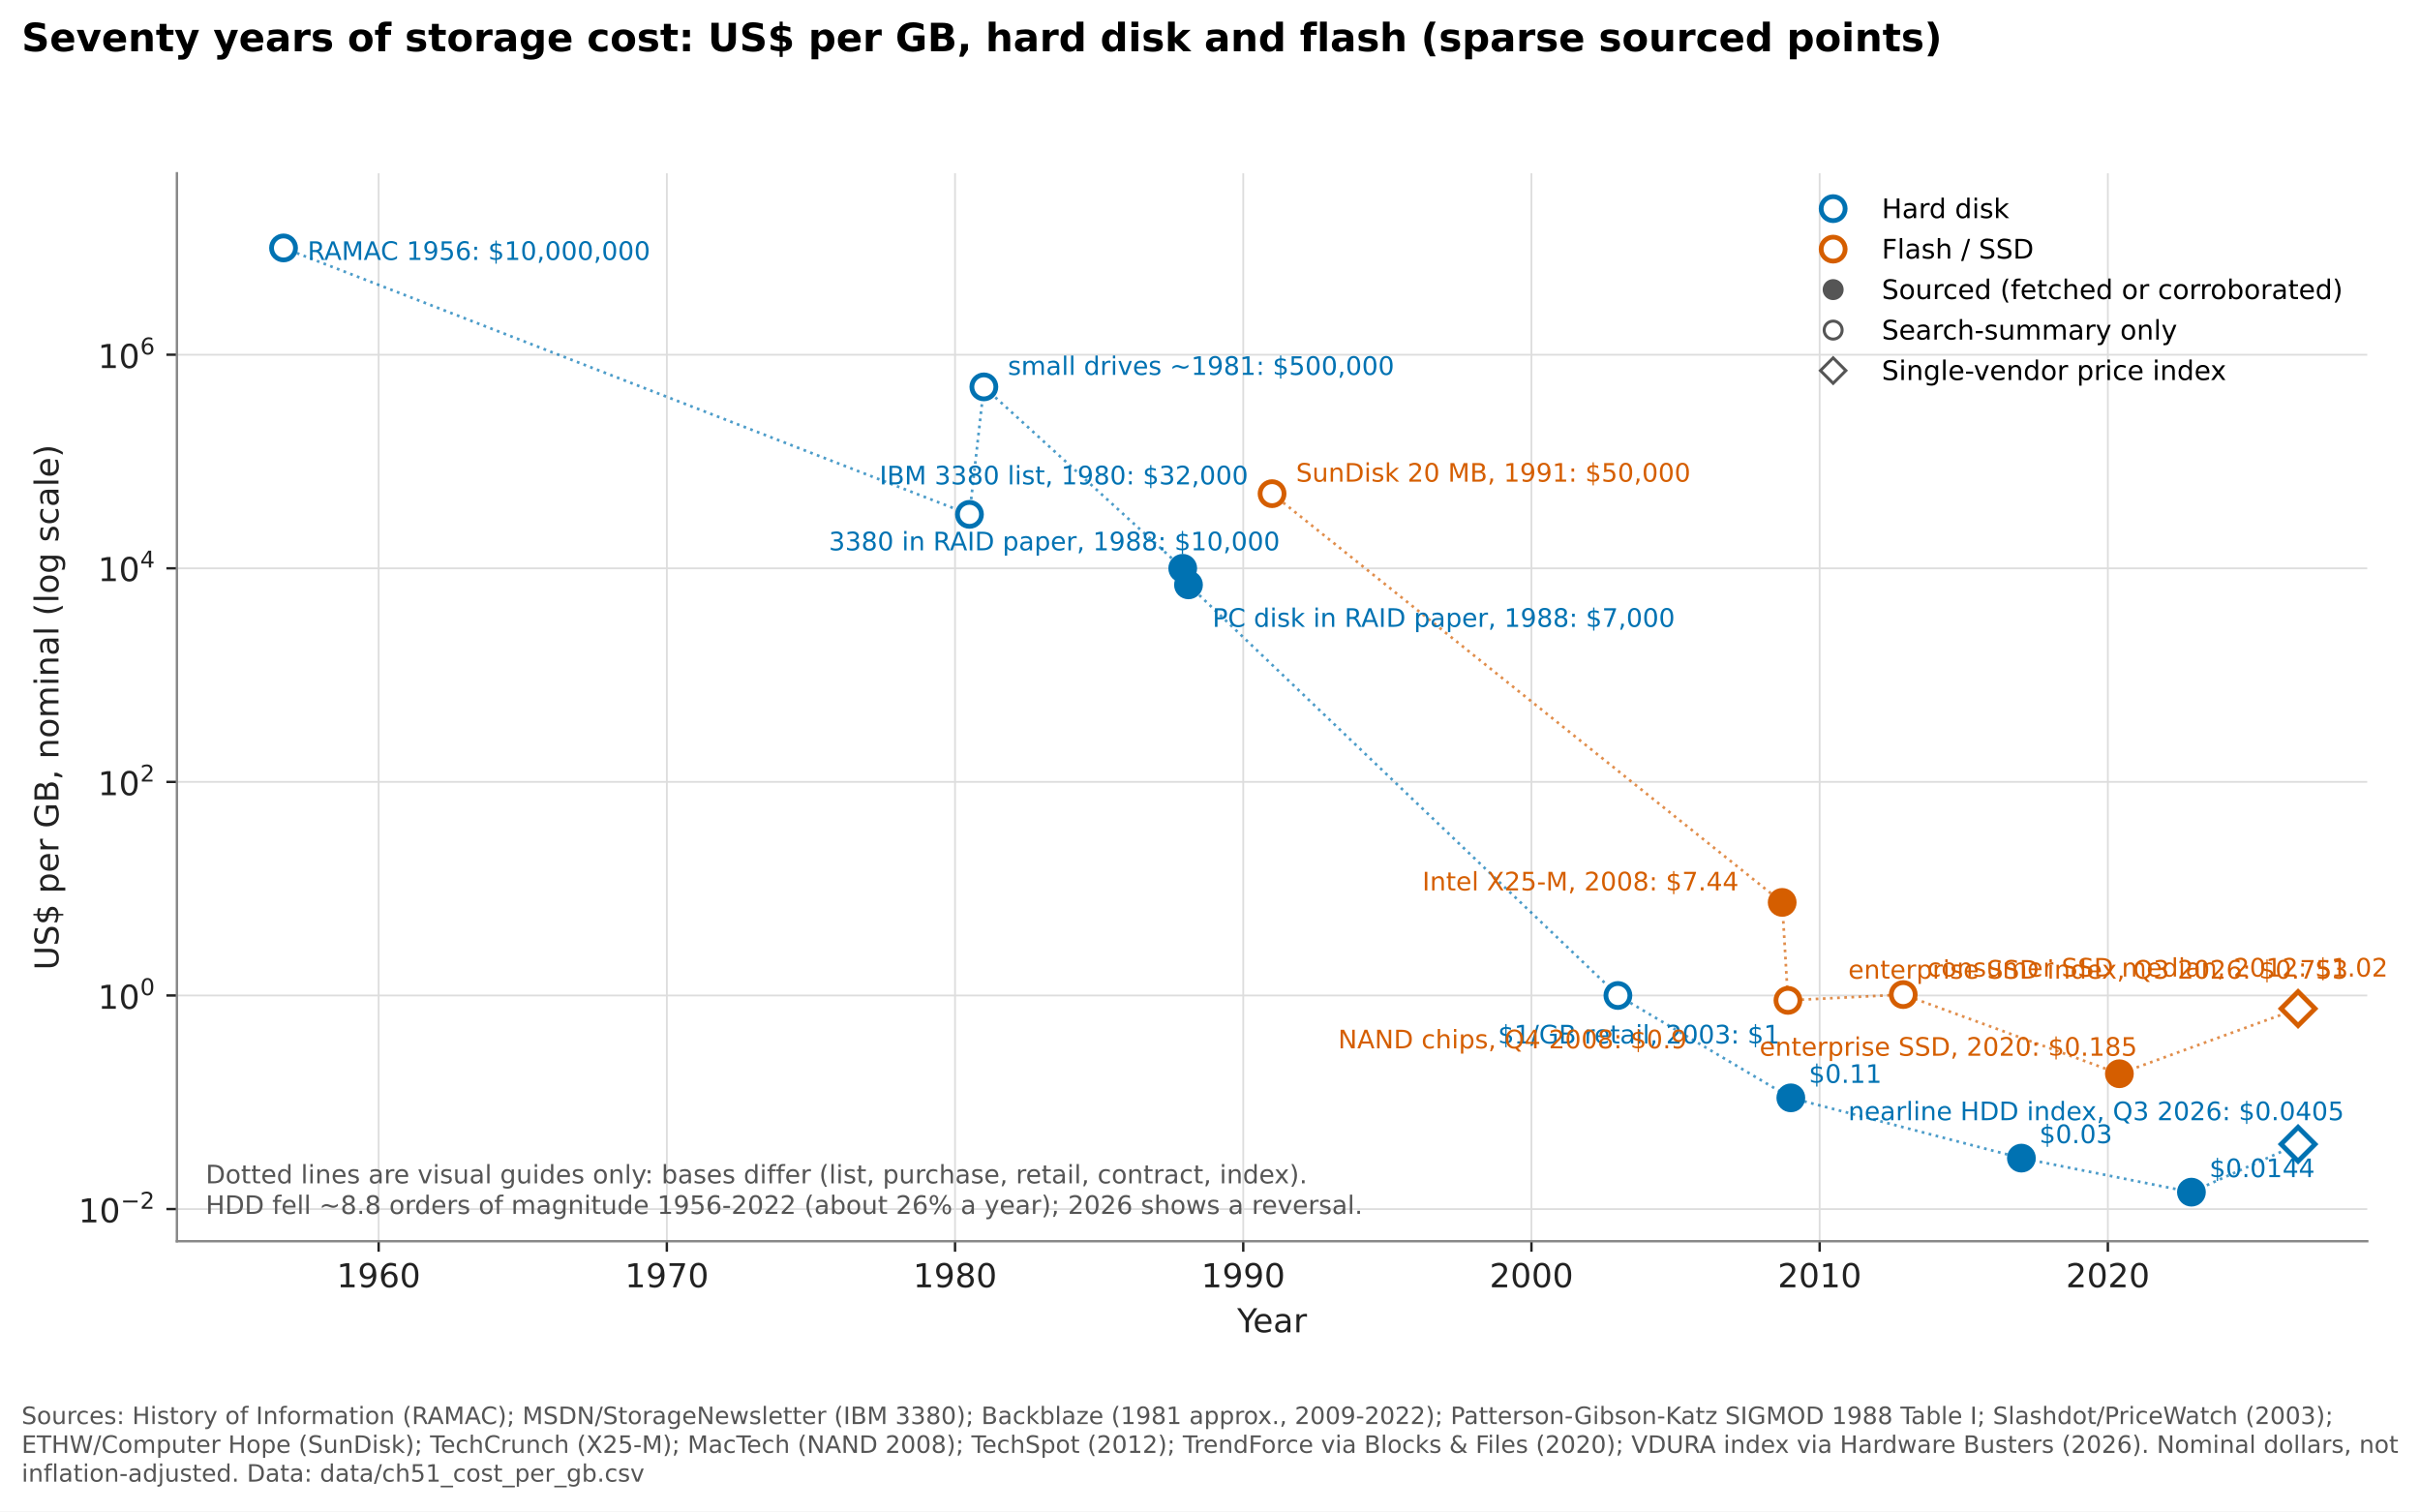
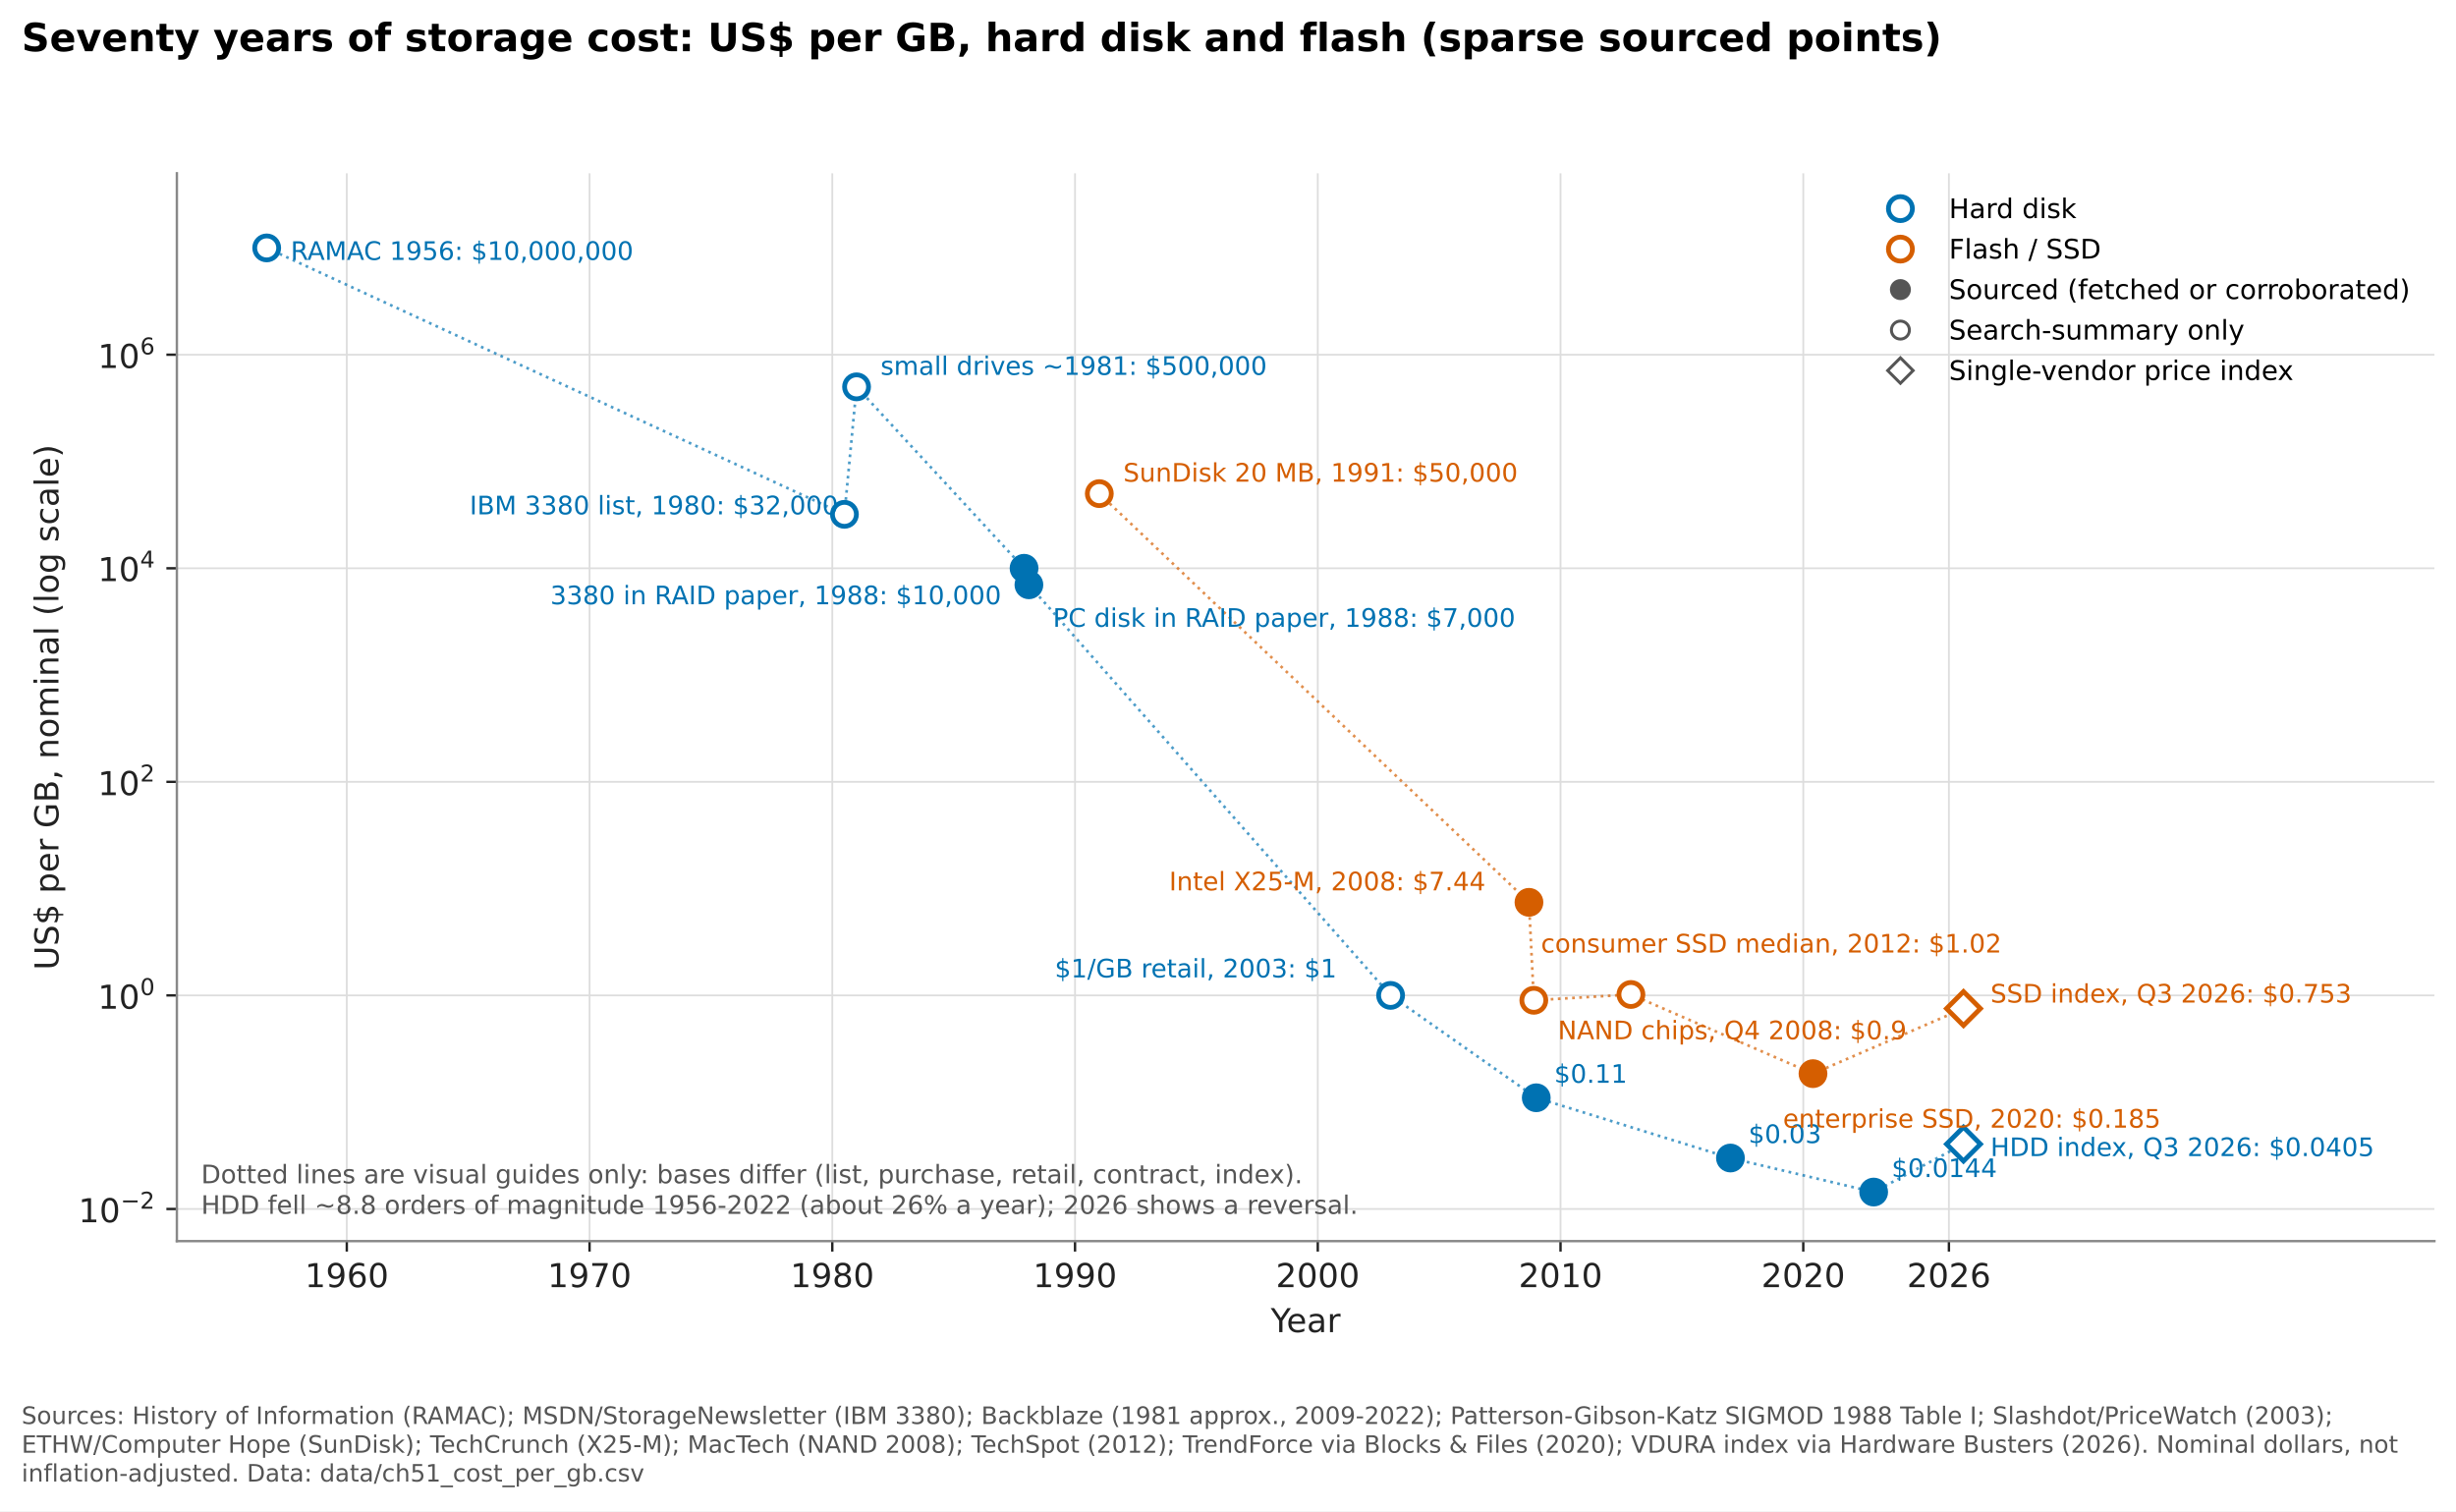
- <svg xmlns="http://www.w3.org/2000/svg" xmlns:xlink="http://www.w3.org/1999/xlink" width="806.981pt" height="504.007pt" viewBox="0 0 806.981 504.007" version="1.1">
+ <svg xmlns="http://www.w3.org/2000/svg" xmlns:xlink="http://www.w3.org/1999/xlink" width="819.106pt" height="504.007pt" viewBox="0 0 819.106 504.007" version="1.1">
  <defs>
    <style type="text/css">*{stroke-linejoin: round; stroke-linecap: butt}</style>
  </defs>
  <g id="figure_1">
    <g id="patch_1">
-       <path d="M 0 504.007  L 806.981 504.007  L 806.981 0  L 0 0  z " style="fill: #ffffff" />
+       <path d="M 0 504.007  L 819.106 504.007  L 819.106 0  L 0 0  z " style="fill: #ffffff" />
    </g>
    <g id="axes_1">
      <g id="patch_2">
-         <path d="M 58.99 413.904  L 789.386 413.904  L 789.386 57.787  L 58.99 57.787  z " style="fill: #ffffff" />
+         <path d="M 58.99 413.904  L 811.906 413.904  L 811.906 57.787  L 58.99 57.787  z " style="fill: #ffffff" />
      </g>
      <g id="matplotlib.axis_1">
        <g id="xtick_1">
          <g id="line2d_1">
-             <path d="M 126.264 413.904  L 126.264 57.787  " clip-path="url(#p45b2823325)" style="fill: none; stroke: #dddddd; stroke-width: 0.6; stroke-linecap: square" />
+             <path d="M 115.661 413.904  L 115.661 57.787  " clip-path="url(#p46453e0318)" style="fill: none; stroke: #dddddd; stroke-width: 0.6; stroke-linecap: square" />
          </g>
          <g id="line2d_2">
            <defs>
-               <path id="mab12af0f9c" d="M 0 0  L 0 3.5  " style="stroke: #222222; stroke-width: 0.8" />
+               <path id="m1fe4d2b060" d="M 0 0  L 0 3.5  " style="stroke: #222222; stroke-width: 0.8" />
            </defs>
            <g>
-               <use xlink:href="#mab12af0f9c" x="126.264" y="413.904" style="fill: #222222; stroke: #222222; stroke-width: 0.8" />
+               <use xlink:href="#m1fe4d2b060" x="115.661" y="413.904" style="fill: #222222; stroke: #222222; stroke-width: 0.8" />
            </g>
          </g>
          <g id="text_1">
-             <text style="font-size: 11px; font-family: 'DejaVu Sans'; text-anchor: middle; fill: #222222" x="126.264" y="429.261" transform="rotate(-0 126.2636 429.2614)">1960</text>
+             <text style="font-size: 11px; font-family: 'DejaVu Sans'; text-anchor: middle; fill: #222222" x="115.661" y="429.261" transform="rotate(-0 115.6614 429.2614)">1960</text>
          </g>
        </g>
        <g id="xtick_2">
          <g id="line2d_3">
-             <path d="M 222.368 413.904  L 222.368 57.787  " clip-path="url(#p45b2823325)" style="fill: none; stroke: #dddddd; stroke-width: 0.6; stroke-linecap: square" />
+             <path d="M 196.62 413.904  L 196.62 57.787  " clip-path="url(#p46453e0318)" style="fill: none; stroke: #dddddd; stroke-width: 0.6; stroke-linecap: square" />
          </g>
          <g id="line2d_4">
            <g>
-               <use xlink:href="#mab12af0f9c" x="222.368" y="413.904" style="fill: #222222; stroke: #222222; stroke-width: 0.8" />
+               <use xlink:href="#m1fe4d2b060" x="196.62" y="413.904" style="fill: #222222; stroke: #222222; stroke-width: 0.8" />
            </g>
          </g>
          <g id="text_2">
-             <text style="font-size: 11px; font-family: 'DejaVu Sans'; text-anchor: middle; fill: #222222" x="222.368" y="429.261" transform="rotate(-0 222.3683 429.2614)">1970</text>
+             <text style="font-size: 11px; font-family: 'DejaVu Sans'; text-anchor: middle; fill: #222222" x="196.62" y="429.261" transform="rotate(-0 196.62 429.2614)">1970</text>
          </g>
        </g>
        <g id="xtick_3">
          <g id="line2d_5">
-             <path d="M 318.473 413.904  L 318.473 57.787  " clip-path="url(#p45b2823325)" style="fill: none; stroke: #dddddd; stroke-width: 0.6; stroke-linecap: square" />
+             <path d="M 277.579 413.904  L 277.579 57.787  " clip-path="url(#p46453e0318)" style="fill: none; stroke: #dddddd; stroke-width: 0.6; stroke-linecap: square" />
          </g>
          <g id="line2d_6">
            <g>
-               <use xlink:href="#mab12af0f9c" x="318.473" y="413.904" style="fill: #222222; stroke: #222222; stroke-width: 0.8" />
+               <use xlink:href="#m1fe4d2b060" x="277.579" y="413.904" style="fill: #222222; stroke: #222222; stroke-width: 0.8" />
            </g>
          </g>
          <g id="text_3">
-             <text style="font-size: 11px; font-family: 'DejaVu Sans'; text-anchor: middle; fill: #222222" x="318.473" y="429.261" transform="rotate(-0 318.473 429.2614)">1980</text>
+             <text style="font-size: 11px; font-family: 'DejaVu Sans'; text-anchor: middle; fill: #222222" x="277.579" y="429.261" transform="rotate(-0 277.5786 429.2614)">1980</text>
          </g>
        </g>
        <g id="xtick_4">
          <g id="line2d_7">
-             <path d="M 414.578 413.904  L 414.578 57.787  " clip-path="url(#p45b2823325)" style="fill: none; stroke: #dddddd; stroke-width: 0.6; stroke-linecap: square" />
+             <path d="M 358.537 413.904  L 358.537 57.787  " clip-path="url(#p46453e0318)" style="fill: none; stroke: #dddddd; stroke-width: 0.6; stroke-linecap: square" />
          </g>
          <g id="line2d_8">
            <g>
-               <use xlink:href="#mab12af0f9c" x="414.578" y="413.904" style="fill: #222222; stroke: #222222; stroke-width: 0.8" />
+               <use xlink:href="#m1fe4d2b060" x="358.537" y="413.904" style="fill: #222222; stroke: #222222; stroke-width: 0.8" />
            </g>
          </g>
          <g id="text_4">
-             <text style="font-size: 11px; font-family: 'DejaVu Sans'; text-anchor: middle; fill: #222222" x="414.578" y="429.261" transform="rotate(-0 414.5776 429.2614)">1990</text>
+             <text style="font-size: 11px; font-family: 'DejaVu Sans'; text-anchor: middle; fill: #222222" x="358.537" y="429.261" transform="rotate(-0 358.5373 429.2614)">1990</text>
          </g>
        </g>
        <g id="xtick_5">
          <g id="line2d_9">
-             <path d="M 510.682 413.904  L 510.682 57.787  " clip-path="url(#p45b2823325)" style="fill: none; stroke: #dddddd; stroke-width: 0.6; stroke-linecap: square" />
+             <path d="M 439.496 413.904  L 439.496 57.787  " clip-path="url(#p46453e0318)" style="fill: none; stroke: #dddddd; stroke-width: 0.6; stroke-linecap: square" />
          </g>
          <g id="line2d_10">
            <g>
-               <use xlink:href="#mab12af0f9c" x="510.682" y="413.904" style="fill: #222222; stroke: #222222; stroke-width: 0.8" />
+               <use xlink:href="#m1fe4d2b060" x="439.496" y="413.904" style="fill: #222222; stroke: #222222; stroke-width: 0.8" />
            </g>
          </g>
          <g id="text_5">
-             <text style="font-size: 11px; font-family: 'DejaVu Sans'; text-anchor: middle; fill: #222222" x="510.682" y="429.261" transform="rotate(-0 510.6823 429.2614)">2000</text>
+             <text style="font-size: 11px; font-family: 'DejaVu Sans'; text-anchor: middle; fill: #222222" x="439.496" y="429.261" transform="rotate(-0 439.4959 429.2614)">2000</text>
          </g>
        </g>
        <g id="xtick_6">
          <g id="line2d_11">
-             <path d="M 606.787 413.904  L 606.787 57.787  " clip-path="url(#p45b2823325)" style="fill: none; stroke: #dddddd; stroke-width: 0.6; stroke-linecap: square" />
+             <path d="M 520.455 413.904  L 520.455 57.787  " clip-path="url(#p46453e0318)" style="fill: none; stroke: #dddddd; stroke-width: 0.6; stroke-linecap: square" />
          </g>
          <g id="line2d_12">
            <g>
-               <use xlink:href="#mab12af0f9c" x="606.787" y="413.904" style="fill: #222222; stroke: #222222; stroke-width: 0.8" />
+               <use xlink:href="#m1fe4d2b060" x="520.455" y="413.904" style="fill: #222222; stroke: #222222; stroke-width: 0.8" />
            </g>
          </g>
          <g id="text_6">
-             <text style="font-size: 11px; font-family: 'DejaVu Sans'; text-anchor: middle; fill: #222222" x="606.787" y="429.261" transform="rotate(-0 606.787 429.2614)">2010</text>
+             <text style="font-size: 11px; font-family: 'DejaVu Sans'; text-anchor: middle; fill: #222222" x="520.455" y="429.261" transform="rotate(-0 520.4546 429.2614)">2010</text>
          </g>
        </g>
        <g id="xtick_7">
          <g id="line2d_13">
-             <path d="M 702.892 413.904  L 702.892 57.787  " clip-path="url(#p45b2823325)" style="fill: none; stroke: #dddddd; stroke-width: 0.6; stroke-linecap: square" />
+             <path d="M 601.413 413.904  L 601.413 57.787  " clip-path="url(#p46453e0318)" style="fill: none; stroke: #dddddd; stroke-width: 0.6; stroke-linecap: square" />
          </g>
          <g id="line2d_14">
            <g>
-               <use xlink:href="#mab12af0f9c" x="702.892" y="413.904" style="fill: #222222; stroke: #222222; stroke-width: 0.8" />
+               <use xlink:href="#m1fe4d2b060" x="601.413" y="413.904" style="fill: #222222; stroke: #222222; stroke-width: 0.8" />
            </g>
          </g>
          <g id="text_7">
-             <text style="font-size: 11px; font-family: 'DejaVu Sans'; text-anchor: middle; fill: #222222" x="702.892" y="429.261" transform="rotate(-0 702.8917 429.2614)">2020</text>
-           </g>
-         </g>
-         <g id="text_8">
-           <text style="font-size: 11px; font-family: 'DejaVu Sans'; text-anchor: middle; fill: #222222" x="424.188" y="444.261" transform="rotate(-0 424.1881 444.2614)">Year</text>
+             <text style="font-size: 11px; font-family: 'DejaVu Sans'; text-anchor: middle; fill: #222222" x="601.413" y="429.261" transform="rotate(-0 601.4132 429.2614)">2020</text>
+           </g>
+         </g>
+         <g id="xtick_8">
+           <g id="line2d_15">
+             <path d="M 649.988 413.904  L 649.988 57.787  " clip-path="url(#p46453e0318)" style="fill: none; stroke: #dddddd; stroke-width: 0.6; stroke-linecap: square" />
+           </g>
+           <g id="line2d_16">
+             <g>
+               <use xlink:href="#m1fe4d2b060" x="649.988" y="413.904" style="fill: #222222; stroke: #222222; stroke-width: 0.8" />
+             </g>
+           </g>
+           <g id="text_8">
+             <text style="font-size: 11px; font-family: 'DejaVu Sans'; text-anchor: middle; fill: #222222" x="649.988" y="429.261" transform="rotate(-0 649.9884 429.2614)">2026</text>
+           </g>
+         </g>
+         <g id="text_9">
+           <text style="font-size: 11px; font-family: 'DejaVu Sans'; text-anchor: middle; fill: #222222" x="435.448" y="444.261" transform="rotate(-0 435.448 444.2614)">Year</text>
        </g>
      </g>
      <g id="matplotlib.axis_2">
        <g id="ytick_1">
-           <g id="line2d_15">
-             <path d="M 58.99 403.184  L 789.386 403.184  " clip-path="url(#p45b2823325)" style="fill: none; stroke: #dddddd; stroke-width: 0.6; stroke-linecap: square" />
-           </g>
-           <g id="line2d_16">
+           <g id="line2d_17">
+             <path d="M 58.99 403.184  L 811.906 403.184  " clip-path="url(#p46453e0318)" style="fill: none; stroke: #dddddd; stroke-width: 0.6; stroke-linecap: square" />
+           </g>
+           <g id="line2d_18">
            <defs>
-               <path id="m4d11e6c83a" d="M 0 0  L -3.5 0  " style="stroke: #222222; stroke-width: 0.8" />
+               <path id="mb1f6a5780b" d="M 0 0  L -3.5 0  " style="stroke: #222222; stroke-width: 0.8" />
            </defs>
            <g>
-               <use xlink:href="#m4d11e6c83a" x="58.99" y="403.184" style="fill: #222222; stroke: #222222; stroke-width: 0.8" />
-             </g>
-           </g>
-           <g id="text_9">
+               <use xlink:href="#mb1f6a5780b" x="58.99" y="403.184" style="fill: #222222; stroke: #222222; stroke-width: 0.8" />
+             </g>
+           </g>
+           <g id="text_10">
            <g style="fill: #222222" transform="translate(26.14031 408.3538)">
              <text>
                <tspan x="0" y="-0.737" style="font-size: 11px; font-family: 'DejaVu Sans'; fill: #222222">1</tspan>
                <tspan x="6.999" y="-0.737" style="font-size: 11px; font-family: 'DejaVu Sans'; fill: #222222">0</tspan>
                <tspan x="14.102" y="-5.28" style="font-size: 7.7px; font-family: 'DejaVu Sans'; fill: #222222">−</tspan>
                <tspan x="20.554" y="-5.28" style="font-size: 7.7px; font-family: 'DejaVu Sans'; fill: #222222">2</tspan>
              </text>
            </g>
          </g>
        </g>
        <g id="ytick_2">
-           <g id="line2d_17">
-             <path d="M 58.99 331.96  L 789.386 331.96  " clip-path="url(#p45b2823325)" style="fill: none; stroke: #dddddd; stroke-width: 0.6; stroke-linecap: square" />
-           </g>
-           <g id="line2d_18">
-             <g>
-               <use xlink:href="#m4d11e6c83a" x="58.99" y="331.96" style="fill: #222222; stroke: #222222; stroke-width: 0.8" />
-             </g>
-           </g>
-           <g id="text_10">
+           <g id="line2d_19">
+             <path d="M 58.99 331.96  L 811.906 331.96  " clip-path="url(#p46453e0318)" style="fill: none; stroke: #dddddd; stroke-width: 0.6; stroke-linecap: square" />
+           </g>
+           <g id="line2d_20">
+             <g>
+               <use xlink:href="#mb1f6a5780b" x="58.99" y="331.96" style="fill: #222222; stroke: #222222; stroke-width: 0.8" />
+             </g>
+           </g>
+           <g id="text_11">
            <g style="fill: #222222" transform="translate(32.6303 337.1303)">
              <text>
                <tspan x="0" y="-0.737" style="font-size: 11px; font-family: 'DejaVu Sans'; fill: #222222">1</tspan>
                <tspan x="6.999" y="-0.737" style="font-size: 11px; font-family: 'DejaVu Sans'; fill: #222222">0</tspan>
                <tspan x="14.102" y="-5.28" style="font-size: 7.7px; font-family: 'DejaVu Sans'; fill: #222222">0</tspan>
              </text>
            </g>
          </g>
        </g>
        <g id="ytick_3">
-           <g id="line2d_19">
-             <path d="M 58.99 260.737  L 789.386 260.737  " clip-path="url(#p45b2823325)" style="fill: none; stroke: #dddddd; stroke-width: 0.6; stroke-linecap: square" />
-           </g>
-           <g id="line2d_20">
-             <g>
-               <use xlink:href="#m4d11e6c83a" x="58.99" y="260.737" style="fill: #222222; stroke: #222222; stroke-width: 0.8" />
-             </g>
-           </g>
-           <g id="text_11">
+           <g id="line2d_21">
+             <path d="M 58.99 260.737  L 811.906 260.737  " clip-path="url(#p46453e0318)" style="fill: none; stroke: #dddddd; stroke-width: 0.6; stroke-linecap: square" />
+           </g>
+           <g id="line2d_22">
+             <g>
+               <use xlink:href="#mb1f6a5780b" x="58.99" y="260.737" style="fill: #222222; stroke: #222222; stroke-width: 0.8" />
+             </g>
+           </g>
+           <g id="text_12">
            <g style="fill: #222222" transform="translate(32.6303 265.9068)">
              <text>
                <tspan x="0" y="-0.737" style="font-size: 11px; font-family: 'DejaVu Sans'; fill: #222222">1</tspan>
                <tspan x="6.999" y="-0.737" style="font-size: 11px; font-family: 'DejaVu Sans'; fill: #222222">0</tspan>
                <tspan x="14.102" y="-5.28" style="font-size: 7.7px; font-family: 'DejaVu Sans'; fill: #222222">2</tspan>
              </text>
            </g>
          </g>
        </g>
        <g id="ytick_4">
-           <g id="line2d_21">
-             <path d="M 58.99 189.513  L 789.386 189.513  " clip-path="url(#p45b2823325)" style="fill: none; stroke: #dddddd; stroke-width: 0.6; stroke-linecap: square" />
-           </g>
-           <g id="line2d_22">
-             <g>
-               <use xlink:href="#m4d11e6c83a" x="58.99" y="189.513" style="fill: #222222; stroke: #222222; stroke-width: 0.8" />
-             </g>
-           </g>
-           <g id="text_12">
+           <g id="line2d_23">
+             <path d="M 58.99 189.513  L 811.906 189.513  " clip-path="url(#p46453e0318)" style="fill: none; stroke: #dddddd; stroke-width: 0.6; stroke-linecap: square" />
+           </g>
+           <g id="line2d_24">
+             <g>
+               <use xlink:href="#mb1f6a5780b" x="58.99" y="189.513" style="fill: #222222; stroke: #222222; stroke-width: 0.8" />
+             </g>
+           </g>
+           <g id="text_13">
            <g style="fill: #222222" transform="translate(32.6303 194.6284)">
              <text>
                <tspan x="0" y="-0.846" style="font-size: 11px; font-family: 'DejaVu Sans'; fill: #222222">1</tspan>
                <tspan x="6.999" y="-0.846" style="font-size: 11px; font-family: 'DejaVu Sans'; fill: #222222">0</tspan>
                <tspan x="14.102" y="-5.389" style="font-size: 7.7px; font-family: 'DejaVu Sans'; fill: #222222">4</tspan>
              </text>
            </g>
          </g>
        </g>
        <g id="ytick_5">
-           <g id="line2d_23">
-             <path d="M 58.99 118.29  L 789.386 118.29  " clip-path="url(#p45b2823325)" style="fill: none; stroke: #dddddd; stroke-width: 0.6; stroke-linecap: square" />
-           </g>
-           <g id="line2d_24">
-             <g>
-               <use xlink:href="#m4d11e6c83a" x="58.99" y="118.29" style="fill: #222222; stroke: #222222; stroke-width: 0.8" />
-             </g>
-           </g>
-           <g id="text_13">
+           <g id="line2d_25">
+             <path d="M 58.99 118.29  L 811.906 118.29  " clip-path="url(#p46453e0318)" style="fill: none; stroke: #dddddd; stroke-width: 0.6; stroke-linecap: square" />
+           </g>
+           <g id="line2d_26">
+             <g>
+               <use xlink:href="#mb1f6a5780b" x="58.99" y="118.29" style="fill: #222222; stroke: #222222; stroke-width: 0.8" />
+             </g>
+           </g>
+           <g id="text_14">
            <g style="fill: #222222" transform="translate(32.6303 123.4599)">
              <text>
                <tspan x="0" y="-0.737" style="font-size: 11px; font-family: 'DejaVu Sans'; fill: #222222">1</tspan>
                <tspan x="6.999" y="-0.737" style="font-size: 11px; font-family: 'DejaVu Sans'; fill: #222222">0</tspan>
                <tspan x="14.102" y="-5.28" style="font-size: 7.7px; font-family: 'DejaVu Sans'; fill: #222222">6</tspan>
              </text>
            </g>
          </g>
        </g>
-         <g id="text_14">
+         <g id="text_15">
          <text style="font-size: 11px; font-family: 'DejaVu Sans'; text-anchor: middle; fill: #222222" x="19.498" y="235.845" transform="rotate(-90 19.49773 235.8453)">US$ per GB, nominal (log scale)</text>
        </g>
      </g>
-       <g id="line2d_25">
-         <path d="M 94.549 82.678  L 323.278 171.524  L 328.083 129.01  L 394.396 189.513  L 396.318 195.03  L 539.514 331.96  L 597.177 366.098  L 674.06 386.193  L 730.762 397.544  L 766.321 381.551  " clip-path="url(#p45b2823325)" style="fill: none; stroke-dasharray: 0.9,1.485; stroke-dashoffset: 0; stroke: #0072b2; stroke-opacity: 0.7; stroke-width: 0.9" />
-       </g>
-       <g id="line2d_26">
-         <path d="M 424.188 164.622  L 594.293 300.922  L 596.215 333.59  L 634.657 331.654  L 706.736 358.058  L 766.321 336.348  " clip-path="url(#p45b2823325)" style="fill: none; stroke-dasharray: 0.9,1.485; stroke-dashoffset: 0; stroke: #d55e00; stroke-opacity: 0.7; stroke-width: 0.9" />
-       </g>
-       <g id="line2d_27" />
-       <g id="line2d_28" />
+       <g id="line2d_27">
+         <path d="M 88.945 82.678  L 281.627 171.524  L 285.675 129.01  L 341.536 189.513  L 343.155 195.03  L 463.784 331.96  L 512.359 366.098  L 577.126 386.193  L 624.891 397.544  L 654.846 381.551  " clip-path="url(#p46453e0318)" style="fill: none; stroke-dasharray: 0.9,1.485; stroke-dashoffset: 0; stroke: #0072b2; stroke-opacity: 0.7; stroke-width: 0.9" />
+       </g>
+       <g id="line2d_28">
+         <path d="M 366.633 164.622  L 509.93 300.922  L 511.549 333.59  L 543.933 331.654  L 604.652 358.058  L 654.846 336.348  " clip-path="url(#p46453e0318)" style="fill: none; stroke-dasharray: 0.9,1.485; stroke-dashoffset: 0; stroke: #d55e00; stroke-opacity: 0.7; stroke-width: 0.9" />
+       </g>
      <g id="line2d_29" />
+       <g id="line2d_30" />
+       <g id="line2d_31" />
      <g id="patch_3">
        <path d="M 58.99 413.904  L 58.99 57.787  " style="fill: none; stroke: #888888; stroke-width: 0.8; stroke-linejoin: miter; stroke-linecap: square" />
      </g>
      <g id="patch_4">
-         <path d="M 58.99 413.904  L 789.386 413.904  " style="fill: none; stroke: #888888; stroke-width: 0.8; stroke-linejoin: miter; stroke-linecap: square" />
-       </g>
-       <g id="line2d_30">
-         <defs>
-           <path id="m7730f108aa" d="M 0 4  C 1.061 4 2.078 3.579 2.828 2.828  C 3.579 2.078 4 1.061 4 0  C 4 -1.061 3.579 -2.078 2.828 -2.828  C 2.078 -3.579 1.061 -4 0 -4  C -1.061 -4 -2.078 -3.579 -2.828 -2.828  C -3.579 -2.078 -4 -1.061 -4 0  C -4 1.061 -3.579 2.078 -2.828 2.828  C -2.078 3.579 -1.061 4 0 4  z " style="stroke: #0072b2; stroke-width: 1.6" />
-         </defs>
-         <g clip-path="url(#p45b2823325)">
-           <use xlink:href="#m7730f108aa" x="94.549" y="82.678" style="fill: #ffffff; stroke: #0072b2; stroke-width: 1.6" />
-         </g>
-       </g>
-       <g id="text_15">
-         <text style="font-size: 8.5px; font-family: 'DejaVu Sans'; text-anchor: start; fill: #0072b2" x="102.549" y="86.678" transform="rotate(-0 102.549 86.67813)">RAMAC 1956: $10,000,000</text>
-       </g>
-       <g id="line2d_31">
-         <g clip-path="url(#p45b2823325)">
-           <use xlink:href="#m7730f108aa" x="323.278" y="171.524" style="fill: #ffffff; stroke: #0072b2; stroke-width: 1.6" />
+         <path d="M 58.99 413.904  L 811.906 413.904  " style="fill: none; stroke: #888888; stroke-width: 0.8; stroke-linejoin: miter; stroke-linecap: square" />
+       </g>
+       <g id="line2d_32">
+         <defs>
+           <path id="m65a8a2b201" d="M 0 4  C 1.061 4 2.078 3.579 2.828 2.828  C 3.579 2.078 4 1.061 4 0  C 4 -1.061 3.579 -2.078 2.828 -2.828  C 2.078 -3.579 1.061 -4 0 -4  C -1.061 -4 -2.078 -3.579 -2.828 -2.828  C -3.579 -2.078 -4 -1.061 -4 0  C -4 1.061 -3.579 2.078 -2.828 2.828  C -2.078 3.579 -1.061 4 0 4  z " style="stroke: #0072b2; stroke-width: 1.6" />
+         </defs>
+         <g clip-path="url(#p46453e0318)">
+           <use xlink:href="#m65a8a2b201" x="88.945" y="82.678" style="fill: #ffffff; stroke: #0072b2; stroke-width: 1.6" />
        </g>
      </g>
      <g id="text_16">
-         <text style="font-size: 8.5px; font-family: 'DejaVu Sans'; text-anchor: start; fill: #0072b2" x="293.278" y="161.524" transform="rotate(-0 293.2782 161.5241)">IBM 3380 list, 1980: $32,000</text>
-       </g>
-       <g id="line2d_32">
-         <g clip-path="url(#p45b2823325)">
-           <use xlink:href="#m7730f108aa" x="328.083" y="129.01" style="fill: #ffffff; stroke: #0072b2; stroke-width: 1.6" />
+         <text style="font-size: 8.5px; font-family: 'DejaVu Sans'; text-anchor: start; fill: #0072b2" x="96.945" y="86.678" transform="rotate(-0 96.945 86.67813)">RAMAC 1956: $10,000,000</text>
+       </g>
+       <g id="line2d_33">
+         <g clip-path="url(#p46453e0318)">
+           <use xlink:href="#m65a8a2b201" x="281.627" y="171.524" style="fill: #ffffff; stroke: #0072b2; stroke-width: 1.6" />
        </g>
      </g>
      <g id="text_17">
-         <text style="font-size: 8.5px; font-family: 'DejaVu Sans'; text-anchor: start; fill: #0072b2" x="336.083" y="125.01" transform="rotate(-0 336.0834 125.0101)">small drives ~1981: $500,000</text>
-       </g>
-       <g id="line2d_33">
-         <defs>
-           <path id="me5a601043c" d="M 0 4  C 1.061 4 2.078 3.579 2.828 2.828  C 3.579 2.078 4 1.061 4 0  C 4 -1.061 3.579 -2.078 2.828 -2.828  C 2.078 -3.579 1.061 -4 0 -4  C -1.061 -4 -2.078 -3.579 -2.828 -2.828  C -3.579 -2.078 -4 -1.061 -4 0  C -4 1.061 -3.579 2.078 -2.828 2.828  C -2.078 3.579 -1.061 4 0 4  z " style="stroke: #0072b2; stroke-width: 1.6" />
-         </defs>
-         <g clip-path="url(#p45b2823325)">
-           <use xlink:href="#me5a601043c" x="394.396" y="189.513" style="fill: #0072b2; stroke: #0072b2; stroke-width: 1.6" />
+         <text style="font-size: 8.5px; font-family: 'DejaVu Sans'; text-anchor: start; fill: #0072b2" x="156.627" y="171.524" transform="rotate(-0 156.6266 171.5241)">IBM 3380 list, 1980: $32,000</text>
+       </g>
+       <g id="line2d_34">
+         <g clip-path="url(#p46453e0318)">
+           <use xlink:href="#m65a8a2b201" x="285.675" y="129.01" style="fill: #ffffff; stroke: #0072b2; stroke-width: 1.6" />
        </g>
      </g>
      <g id="text_18">
-         <text style="font-size: 8.5px; font-family: 'DejaVu Sans'; text-anchor: start; fill: #0072b2" x="276.396" y="183.513" transform="rotate(-0 276.3956 183.5134)">3380 in RAID paper, 1988: $10,000</text>
-       </g>
-       <g id="line2d_34">
-         <g clip-path="url(#p45b2823325)">
-           <use xlink:href="#me5a601043c" x="396.318" y="195.03" style="fill: #0072b2; stroke: #0072b2; stroke-width: 1.6" />
+         <text style="font-size: 8.5px; font-family: 'DejaVu Sans'; text-anchor: start; fill: #0072b2" x="293.675" y="125.01" transform="rotate(-0 293.6745 125.0101)">small drives ~1981: $500,000</text>
+       </g>
+       <g id="line2d_35">
+         <defs>
+           <path id="m8f7778c164" d="M 0 4  C 1.061 4 2.078 3.579 2.828 2.828  C 3.579 2.078 4 1.061 4 0  C 4 -1.061 3.579 -2.078 2.828 -2.828  C 2.078 -3.579 1.061 -4 0 -4  C -1.061 -4 -2.078 -3.579 -2.828 -2.828  C -3.579 -2.078 -4 -1.061 -4 0  C -4 1.061 -3.579 2.078 -2.828 2.828  C -2.078 3.579 -1.061 4 0 4  z " style="stroke: #0072b2; stroke-width: 1.6" />
+         </defs>
+         <g clip-path="url(#p46453e0318)">
+           <use xlink:href="#m8f7778c164" x="341.536" y="189.513" style="fill: #0072b2; stroke: #0072b2; stroke-width: 1.6" />
        </g>
      </g>
      <g id="text_19">
-         <text style="font-size: 8.5px; font-family: 'DejaVu Sans'; text-anchor: start; fill: #0072b2" x="404.318" y="209.03" transform="rotate(-0 404.3177 209.0297)">PC disk in RAID paper, 1988: $7,000</text>
-       </g>
-       <g id="line2d_35">
-         <g clip-path="url(#p45b2823325)">
-           <use xlink:href="#m7730f108aa" x="539.514" y="331.96" style="fill: #ffffff; stroke: #0072b2; stroke-width: 1.6" />
+         <text style="font-size: 8.5px; font-family: 'DejaVu Sans'; text-anchor: start; fill: #0072b2" x="183.536" y="201.513" transform="rotate(-0 183.536 201.5134)">3380 in RAID paper, 1988: $10,000</text>
+       </g>
+       <g id="line2d_36">
+         <g clip-path="url(#p46453e0318)">
+           <use xlink:href="#m8f7778c164" x="343.155" y="195.03" style="fill: #0072b2; stroke: #0072b2; stroke-width: 1.6" />
        </g>
      </g>
      <g id="text_20">
-         <text style="font-size: 8.5px; font-family: 'DejaVu Sans'; text-anchor: start; fill: #0072b2" x="499.514" y="347.96" transform="rotate(-0 499.5137 347.9603)">$1/GB retail, 2003: $1</text>
-       </g>
-       <g id="line2d_36">
-         <g clip-path="url(#p45b2823325)">
-           <use xlink:href="#me5a601043c" x="597.177" y="366.098" style="fill: #0072b2; stroke: #0072b2; stroke-width: 1.6" />
+         <text style="font-size: 8.5px; font-family: 'DejaVu Sans'; text-anchor: start; fill: #0072b2" x="351.155" y="209.03" transform="rotate(-0 351.1551 209.0297)">PC disk in RAID paper, 1988: $7,000</text>
+       </g>
+       <g id="line2d_37">
+         <g clip-path="url(#p46453e0318)">
+           <use xlink:href="#m65a8a2b201" x="463.784" y="331.96" style="fill: #ffffff; stroke: #0072b2; stroke-width: 1.6" />
        </g>
      </g>
      <g id="text_21">
-         <text style="font-size: 8.5px; font-family: 'DejaVu Sans'; text-anchor: start; fill: #0072b2" x="603.177" y="361.098" transform="rotate(-0 603.1765 361.098)">$0.11</text>
-       </g>
-       <g id="line2d_37">
-         <g clip-path="url(#p45b2823325)">
-           <use xlink:href="#me5a601043c" x="674.06" y="386.193" style="fill: #0072b2; stroke: #0072b2; stroke-width: 1.6" />
+         <text style="font-size: 8.5px; font-family: 'DejaVu Sans'; text-anchor: start; fill: #0072b2" x="351.784" y="325.96" transform="rotate(-0 351.7835 325.9603)">$1/GB retail, 2003: $1</text>
+       </g>
+       <g id="line2d_38">
+         <g clip-path="url(#p46453e0318)">
+           <use xlink:href="#m8f7778c164" x="512.359" y="366.098" style="fill: #0072b2; stroke: #0072b2; stroke-width: 1.6" />
        </g>
      </g>
      <g id="text_22">
-         <text style="font-size: 8.5px; font-family: 'DejaVu Sans'; text-anchor: start; fill: #0072b2" x="680.06" y="381.193" transform="rotate(-0 680.0603 381.1927)">$0.03</text>
-       </g>
-       <g id="line2d_38">
-         <g clip-path="url(#p45b2823325)">
-           <use xlink:href="#me5a601043c" x="730.762" y="397.544" style="fill: #0072b2; stroke: #0072b2; stroke-width: 1.6" />
+         <text style="font-size: 8.5px; font-family: 'DejaVu Sans'; text-anchor: start; fill: #0072b2" x="518.359" y="361.098" transform="rotate(-0 518.3587 361.098)">$0.11</text>
+       </g>
+       <g id="line2d_39">
+         <g clip-path="url(#p46453e0318)">
+           <use xlink:href="#m8f7778c164" x="577.126" y="386.193" style="fill: #0072b2; stroke: #0072b2; stroke-width: 1.6" />
        </g>
      </g>
      <g id="text_23">
-         <text style="font-size: 8.5px; font-family: 'DejaVu Sans'; text-anchor: start; fill: #0072b2" x="736.762" y="392.544" transform="rotate(-0 736.762 392.5442)">$0.0144</text>
-       </g>
-       <g id="line2d_39">
-         <defs>
-           <path id="maef6ae3d52" d="M -0 5.657  L 5.657 0  L 0 -5.657  L -5.657 -0  z " style="stroke: #0072b2; stroke-width: 1.6; stroke-linejoin: miter" />
-         </defs>
-         <g clip-path="url(#p45b2823325)">
-           <use xlink:href="#maef6ae3d52" x="766.321" y="381.551" style="fill: #ffffff; stroke: #0072b2; stroke-width: 1.6; stroke-linejoin: miter" />
+         <text style="font-size: 8.5px; font-family: 'DejaVu Sans'; text-anchor: start; fill: #0072b2" x="583.126" y="381.193" transform="rotate(-0 583.1256 381.1927)">$0.03</text>
+       </g>
+       <g id="line2d_40">
+         <g clip-path="url(#p46453e0318)">
+           <use xlink:href="#m8f7778c164" x="624.891" y="397.544" style="fill: #0072b2; stroke: #0072b2; stroke-width: 1.6" />
        </g>
      </g>
      <g id="text_24">
-         <text style="font-size: 8.5px; font-family: 'DejaVu Sans'; text-anchor: start; fill: #0072b2" x="616.321" y="373.551" transform="rotate(-0 616.3208 373.5513)">nearline HDD index, Q3 2026: $0.0405</text>
-       </g>
-       <g id="line2d_40">
-         <defs>
-           <path id="m449c3e4894" d="M 0 4  C 1.061 4 2.078 3.579 2.828 2.828  C 3.579 2.078 4 1.061 4 0  C 4 -1.061 3.579 -2.078 2.828 -2.828  C 2.078 -3.579 1.061 -4 0 -4  C -1.061 -4 -2.078 -3.579 -2.828 -2.828  C -3.579 -2.078 -4 -1.061 -4 0  C -4 1.061 -3.579 2.078 -2.828 2.828  C -2.078 3.579 -1.061 4 0 4  z " style="stroke: #d55e00; stroke-width: 1.6" />
-         </defs>
-         <g clip-path="url(#p45b2823325)">
-           <use xlink:href="#m449c3e4894" x="424.188" y="164.622" style="fill: #ffffff; stroke: #d55e00; stroke-width: 1.6" />
+         <text style="font-size: 8.5px; font-family: 'DejaVu Sans'; text-anchor: start; fill: #0072b2" x="630.891" y="392.544" transform="rotate(-0 630.8912 392.5442)">$0.0144</text>
+       </g>
+       <g id="line2d_41">
+         <defs>
+           <path id="m5ea855ead2" d="M -0 5.657  L 5.657 0  L 0 -5.657  L -5.657 -0  z " style="stroke: #0072b2; stroke-width: 1.6; stroke-linejoin: miter" />
+         </defs>
+         <g clip-path="url(#p46453e0318)">
+           <use xlink:href="#m5ea855ead2" x="654.846" y="381.551" style="fill: #ffffff; stroke: #0072b2; stroke-width: 1.6; stroke-linejoin: miter" />
        </g>
      </g>
      <g id="text_25">
-         <text style="font-size: 8.5px; font-family: 'DejaVu Sans'; text-anchor: start; fill: #d55e00" x="432.188" y="160.622" transform="rotate(-0 432.1881 160.6218)">SunDisk 20 MB, 1991: $50,000</text>
-       </g>
-       <g id="line2d_41">
-         <defs>
-           <path id="m1e79437537" d="M 0 4  C 1.061 4 2.078 3.579 2.828 2.828  C 3.579 2.078 4 1.061 4 0  C 4 -1.061 3.579 -2.078 2.828 -2.828  C 2.078 -3.579 1.061 -4 0 -4  C -1.061 -4 -2.078 -3.579 -2.828 -2.828  C -3.579 -2.078 -4 -1.061 -4 0  C -4 1.061 -3.579 2.078 -2.828 2.828  C -2.078 3.579 -1.061 4 0 4  z " style="stroke: #d55e00; stroke-width: 1.6" />
-         </defs>
-         <g clip-path="url(#p45b2823325)">
-           <use xlink:href="#m1e79437537" x="594.293" y="300.922" style="fill: #d55e00; stroke: #d55e00; stroke-width: 1.6" />
+         <text style="font-size: 8.5px; font-family: 'DejaVu Sans'; text-anchor: start; fill: #0072b2" x="663.846" y="385.551" transform="rotate(-0 663.8459 385.5513)">HDD index, Q3 2026: $0.0405</text>
+       </g>
+       <g id="line2d_42">
+         <defs>
+           <path id="me1d9185a94" d="M 0 4  C 1.061 4 2.078 3.579 2.828 2.828  C 3.579 2.078 4 1.061 4 0  C 4 -1.061 3.579 -2.078 2.828 -2.828  C 2.078 -3.579 1.061 -4 0 -4  C -1.061 -4 -2.078 -3.579 -2.828 -2.828  C -3.579 -2.078 -4 -1.061 -4 0  C -4 1.061 -3.579 2.078 -2.828 2.828  C -2.078 3.579 -1.061 4 0 4  z " style="stroke: #d55e00; stroke-width: 1.6" />
+         </defs>
+         <g clip-path="url(#p46453e0318)">
+           <use xlink:href="#me1d9185a94" x="366.633" y="164.622" style="fill: #ffffff; stroke: #d55e00; stroke-width: 1.6" />
        </g>
      </g>
      <g id="text_26">
-         <text style="font-size: 8.5px; font-family: 'DejaVu Sans'; text-anchor: start; fill: #d55e00" x="474.293" y="296.922" transform="rotate(-0 474.2934 296.9221)">Intel X25-M, 2008: $7.44</text>
-       </g>
-       <g id="line2d_42">
-         <g clip-path="url(#p45b2823325)">
-           <use xlink:href="#m449c3e4894" x="596.215" y="333.59" style="fill: #ffffff; stroke: #d55e00; stroke-width: 1.6" />
+         <text style="font-size: 8.5px; font-family: 'DejaVu Sans'; text-anchor: start; fill: #d55e00" x="374.633" y="160.622" transform="rotate(-0 374.6331 160.6218)">SunDisk 20 MB, 1991: $50,000</text>
+       </g>
+       <g id="line2d_43">
+         <defs>
+           <path id="m257c41b699" d="M 0 4  C 1.061 4 2.078 3.579 2.828 2.828  C 3.579 2.078 4 1.061 4 0  C 4 -1.061 3.579 -2.078 2.828 -2.828  C 2.078 -3.579 1.061 -4 0 -4  C -1.061 -4 -2.078 -3.579 -2.828 -2.828  C -3.579 -2.078 -4 -1.061 -4 0  C -4 1.061 -3.579 2.078 -2.828 2.828  C -2.078 3.579 -1.061 4 0 4  z " style="stroke: #d55e00; stroke-width: 1.6" />
+         </defs>
+         <g clip-path="url(#p46453e0318)">
+           <use xlink:href="#m257c41b699" x="509.93" y="300.922" style="fill: #d55e00; stroke: #d55e00; stroke-width: 1.6" />
        </g>
      </g>
      <g id="text_27">
-         <text style="font-size: 8.5px; font-family: 'DejaVu Sans'; text-anchor: start; fill: #d55e00" x="446.215" y="349.59" transform="rotate(-0 446.2155 349.5898)">NAND chips, Q4 2008: $0.9</text>
-       </g>
-       <g id="line2d_43">
-         <g clip-path="url(#p45b2823325)">
-           <use xlink:href="#m449c3e4894" x="634.657" y="331.654" style="fill: #ffffff; stroke: #d55e00; stroke-width: 1.6" />
+         <text style="font-size: 8.5px; font-family: 'DejaVu Sans'; text-anchor: start; fill: #d55e00" x="389.93" y="296.922" transform="rotate(-0 389.9299 296.9221)">Intel X25-M, 2008: $7.44</text>
+       </g>
+       <g id="line2d_44">
+         <g clip-path="url(#p46453e0318)">
+           <use xlink:href="#me1d9185a94" x="511.549" y="333.59" style="fill: #ffffff; stroke: #d55e00; stroke-width: 1.6" />
        </g>
      </g>
      <g id="text_28">
-         <text style="font-size: 8.5px; font-family: 'DejaVu Sans'; text-anchor: start; fill: #d55e00" x="642.657" y="325.654" transform="rotate(-0 642.6574 325.654)">consumer SSD median, 2012: $1.02</text>
-       </g>
-       <g id="line2d_44">
-         <g clip-path="url(#p45b2823325)">
-           <use xlink:href="#m1e79437537" x="706.736" y="358.058" style="fill: #d55e00; stroke: #d55e00; stroke-width: 1.6" />
+         <text style="font-size: 8.5px; font-family: 'DejaVu Sans'; text-anchor: start; fill: #d55e00" x="519.549" y="346.59" transform="rotate(-0 519.5491 346.5898)">NAND chips, Q4 2008: $0.9</text>
+       </g>
+       <g id="line2d_45">
+         <g clip-path="url(#p46453e0318)">
+           <use xlink:href="#me1d9185a94" x="543.933" y="331.654" style="fill: #ffffff; stroke: #d55e00; stroke-width: 1.6" />
        </g>
      </g>
      <g id="text_29">
-         <text style="font-size: 8.5px; font-family: 'DejaVu Sans'; text-anchor: start; fill: #d55e00" x="586.736" y="352.058" transform="rotate(-0 586.7359 352.0576)">enterprise SSD, 2020: $0.185</text>
-       </g>
-       <g id="line2d_45">
-         <defs>
-           <path id="m5193e3a18a" d="M -0 5.657  L 5.657 0  L 0 -5.657  L -5.657 -0  z " style="stroke: #d55e00; stroke-width: 1.6; stroke-linejoin: miter" />
-         </defs>
-         <g clip-path="url(#p45b2823325)">
-           <use xlink:href="#m5193e3a18a" x="766.321" y="336.348" style="fill: #ffffff; stroke: #d55e00; stroke-width: 1.6; stroke-linejoin: miter" />
+         <text style="font-size: 8.5px; font-family: 'DejaVu Sans'; text-anchor: start; fill: #d55e00" x="513.933" y="317.654" transform="rotate(-0 513.9326 317.654)">consumer SSD median, 2012: $1.02</text>
+       </g>
+       <g id="line2d_46">
+         <g clip-path="url(#p46453e0318)">
+           <use xlink:href="#m257c41b699" x="604.652" y="358.058" style="fill: #d55e00; stroke: #d55e00; stroke-width: 1.6" />
        </g>
      </g>
      <g id="text_30">
-         <text style="font-size: 8.5px; font-family: 'DejaVu Sans'; text-anchor: start; fill: #d55e00" x="616.321" y="326.348" transform="rotate(-0 616.3208 326.3479)">enterprise SSD index, Q3 2026: $0.753</text>
+         <text style="font-size: 8.5px; font-family: 'DejaVu Sans'; text-anchor: start; fill: #d55e00" x="594.652" y="376.058" transform="rotate(-0 594.6516 376.0576)">enterprise SSD, 2020: $0.185</text>
+       </g>
+       <g id="line2d_47">
+         <defs>
+           <path id="mf68767c6d4" d="M -0 5.657  L 5.657 0  L 0 -5.657  L -5.657 -0  z " style="stroke: #d55e00; stroke-width: 1.6; stroke-linejoin: miter" />
+         </defs>
+         <g clip-path="url(#p46453e0318)">
+           <use xlink:href="#mf68767c6d4" x="654.846" y="336.348" style="fill: #ffffff; stroke: #d55e00; stroke-width: 1.6; stroke-linejoin: miter" />
+         </g>
      </g>
      <g id="text_31">
-         <text style="font-size: 8.5px; font-family: 'DejaVu Sans'; fill: #555555" transform="translate(68.60077 394.611)">Dotted lines are visual guides only: bases differ (list, purchase, retail, contract, index).</text>
-         <text style="font-size: 8.5px; font-family: 'DejaVu Sans'; fill: #555555" transform="translate(68.60077 404.8133)">HDD fell ~8.8 orders of magnitude 1956-2022 (about 26% a year); 2026 shows a reversal.</text>
+         <text style="font-size: 8.5px; font-family: 'DejaVu Sans'; text-anchor: start; fill: #d55e00" x="663.846" y="334.348" transform="rotate(-0 663.8459 334.3479)">SSD index, Q3 2026: $0.753</text>
+       </g>
+       <g id="text_32">
+         <text style="font-size: 8.5px; font-family: 'DejaVu Sans'; fill: #555555" transform="translate(67.08617 394.611)">Dotted lines are visual guides only: bases differ (list, purchase, retail, contract, index).</text>
+         <text style="font-size: 8.5px; font-family: 'DejaVu Sans'; fill: #555555" transform="translate(67.08617 404.8133)">HDD fell ~8.8 orders of magnitude 1956-2022 (about 26% a year); 2026 shows a reversal.</text>
      </g>
      <g id="legend_1">
-         <g id="line2d_46">
+         <g id="line2d_48">
          <g>
-             <use xlink:href="#m7730f108aa" x="611.29" y="69.575" style="fill: #ffffff; stroke: #0072b2; stroke-width: 1.6" />
-           </g>
-         </g>
-         <g id="text_32">
-           <text style="font-size: 9px; font-family: 'DejaVu Sans'; text-anchor: start" x="627.49" y="72.725" transform="rotate(-0 627.49 72.72519)">Hard disk</text>
-         </g>
-         <g id="line2d_47">
+             <use xlink:href="#m65a8a2b201" x="633.81" y="69.575" style="fill: #ffffff; stroke: #0072b2; stroke-width: 1.6" />
+           </g>
+         </g>
+         <g id="text_33">
+           <text style="font-size: 9px; font-family: 'DejaVu Sans'; text-anchor: start" x="650.01" y="72.725" transform="rotate(-0 650.0097 72.72519)">Hard disk</text>
+         </g>
+         <g id="line2d_49">
          <g>
-             <use xlink:href="#m449c3e4894" x="611.29" y="83.076" style="fill: #ffffff; stroke: #d55e00; stroke-width: 1.6" />
-           </g>
-         </g>
-         <g id="text_33">
-           <text style="font-size: 9px; font-family: 'DejaVu Sans'; text-anchor: start" x="627.49" y="86.226" transform="rotate(-0 627.49 86.22589)">Flash / SSD</text>
-         </g>
-         <g id="line2d_48">
+             <use xlink:href="#me1d9185a94" x="633.81" y="83.076" style="fill: #ffffff; stroke: #d55e00; stroke-width: 1.6" />
+           </g>
+         </g>
+         <g id="text_34">
+           <text style="font-size: 9px; font-family: 'DejaVu Sans'; text-anchor: start" x="650.01" y="86.226" transform="rotate(-0 650.0097 86.22589)">Flash / SSD</text>
+         </g>
+         <g id="line2d_50">
          <defs>
-             <path id="m4953af41a3" d="M 0 3  C 0.796 3 1.559 2.684 2.121 2.121  C 2.684 1.559 3 0.796 3 0  C 3 -0.796 2.684 -1.559 2.121 -2.121  C 1.559 -2.684 0.796 -3 0 -3  C -0.796 -3 -1.559 -2.684 -2.121 -2.121  C -2.684 -1.559 -3 -0.796 -3 0  C -3 0.796 -2.684 1.559 -2.121 2.121  C -1.559 2.684 -0.796 3 0 3  z " style="stroke: #555555" />
+             <path id="mfe7c8c2edd" d="M 0 3  C 0.796 3 1.559 2.684 2.121 2.121  C 2.684 1.559 3 0.796 3 0  C 3 -0.796 2.684 -1.559 2.121 -2.121  C 1.559 -2.684 0.796 -3 0 -3  C -0.796 -3 -1.559 -2.684 -2.121 -2.121  C -2.684 -1.559 -3 -0.796 -3 0  C -3 0.796 -2.684 1.559 -2.121 2.121  C -1.559 2.684 -0.796 3 0 3  z " style="stroke: #555555" />
          </defs>
          <g>
-             <use xlink:href="#m4953af41a3" x="611.29" y="96.577" style="fill: #555555; stroke: #555555" />
-           </g>
-         </g>
-         <g id="text_34">
-           <text style="font-size: 9px; font-family: 'DejaVu Sans'; text-anchor: start" x="627.49" y="99.727" transform="rotate(-0 627.49 99.72659)">Sourced (fetched or corroborated)</text>
-         </g>
-         <g id="line2d_49">
+             <use xlink:href="#mfe7c8c2edd" x="633.81" y="96.577" style="fill: #555555; stroke: #555555" />
+           </g>
+         </g>
+         <g id="text_35">
+           <text style="font-size: 9px; font-family: 'DejaVu Sans'; text-anchor: start" x="650.01" y="99.727" transform="rotate(-0 650.0097 99.72659)">Sourced (fetched or corroborated)</text>
+         </g>
+         <g id="line2d_51">
          <defs>
-             <path id="m75a5e00ef2" d="M 0 3  C 0.796 3 1.559 2.684 2.121 2.121  C 2.684 1.559 3 0.796 3 0  C 3 -0.796 2.684 -1.559 2.121 -2.121  C 1.559 -2.684 0.796 -3 0 -3  C -0.796 -3 -1.559 -2.684 -2.121 -2.121  C -2.684 -1.559 -3 -0.796 -3 0  C -3 0.796 -2.684 1.559 -2.121 2.121  C -1.559 2.684 -0.796 3 0 3  z " style="stroke: #555555" />
+             <path id="mf39dd47d48" d="M 0 3  C 0.796 3 1.559 2.684 2.121 2.121  C 2.684 1.559 3 0.796 3 0  C 3 -0.796 2.684 -1.559 2.121 -2.121  C 1.559 -2.684 0.796 -3 0 -3  C -0.796 -3 -1.559 -2.684 -2.121 -2.121  C -2.684 -1.559 -3 -0.796 -3 0  C -3 0.796 -2.684 1.559 -2.121 2.121  C -1.559 2.684 -0.796 3 0 3  z " style="stroke: #555555" />
          </defs>
          <g>
-             <use xlink:href="#m75a5e00ef2" x="611.29" y="110.077" style="fill: #ffffff; stroke: #555555" />
-           </g>
-         </g>
-         <g id="text_35">
-           <text style="font-size: 9px; font-family: 'DejaVu Sans'; text-anchor: start" x="627.49" y="113.227" transform="rotate(-0 627.49 113.2273)">Search-summary only</text>
-         </g>
-         <g id="line2d_50">
+             <use xlink:href="#mf39dd47d48" x="633.81" y="110.077" style="fill: #ffffff; stroke: #555555" />
+           </g>
+         </g>
+         <g id="text_36">
+           <text style="font-size: 9px; font-family: 'DejaVu Sans'; text-anchor: start" x="650.01" y="113.227" transform="rotate(-0 650.0097 113.2273)">Search-summary only</text>
+         </g>
+         <g id="line2d_52">
          <defs>
-             <path id="m1195fa04d8" d="M -0 4.243  L 4.243 0  L 0 -4.243  L -4.243 -0  z " style="stroke: #555555; stroke-linejoin: miter" />
+             <path id="md468d8e10e" d="M -0 4.243  L 4.243 0  L 0 -4.243  L -4.243 -0  z " style="stroke: #555555; stroke-linejoin: miter" />
          </defs>
          <g>
-             <use xlink:href="#m1195fa04d8" x="611.29" y="123.578" style="fill: #ffffff; stroke: #555555; stroke-linejoin: miter" />
-           </g>
-         </g>
-         <g id="text_36">
-           <text style="font-size: 9px; font-family: 'DejaVu Sans'; text-anchor: start" x="627.49" y="126.728" transform="rotate(-0 627.49 126.728)">Single-vendor price index</text>
+             <use xlink:href="#md468d8e10e" x="633.81" y="123.578" style="fill: #ffffff; stroke: #555555; stroke-linejoin: miter" />
+           </g>
+         </g>
+         <g id="text_37">
+           <text style="font-size: 9px; font-family: 'DejaVu Sans'; text-anchor: start" x="650.01" y="126.728" transform="rotate(-0 650.0097 126.728)">Single-vendor price index</text>
        </g>
      </g>
    </g>
-     <g id="text_37">
+     <g id="text_38">
      <text style="font-weight: 700; font-size: 13px; font-family: 'DejaVu Sans'; text-anchor: start" x="7.2" y="17.078" transform="rotate(-0 7.2 17.07797)">Seventy years of storage cost: US$ per GB, hard disk and flash (sparse sourced points)</text>
    </g>
-     <g id="text_38">
+     <g id="text_39">
      <text style="font-size: 8px; font-family: 'DejaVu Sans'; fill: #555555" transform="translate(7.2 474.8795)">Sources: History of Information (RAMAC); MSDN/StorageNewsletter (IBM 3380); Backblaze (1981 approx., 2009-2022); Patterson-Gibson-Katz SIGMOD 1988 Table I; Slashdot/PriceWatch (2003);</text>
      <text style="font-size: 8px; font-family: 'DejaVu Sans'; fill: #555555" transform="translate(7.2 484.4817)">ETHW/Computer Hope (SunDisk); TechCrunch (X25-M); MacTech (NAND 2008); TechSpot (2012); TrendForce via Blocks &amp; Files (2020); VDURA index via Hardware Busters (2026). Nominal dollars, not</text>
      <text style="font-size: 8px; font-family: 'DejaVu Sans'; fill: #555555" transform="translate(7.2 494.0839)">inflation-adjusted. Data: data/ch51_cost_per_gb.csv</text>
    </g>
  </g>
  <defs>
-     <clipPath id="p45b2823325">
-       <rect x="58.99" y="57.787" width="730.396" height="356.117" />
+     <clipPath id="p46453e0318">
+       <rect x="58.99" y="57.787" width="752.915" height="356.117" />
    </clipPath>
  </defs>
</svg>
